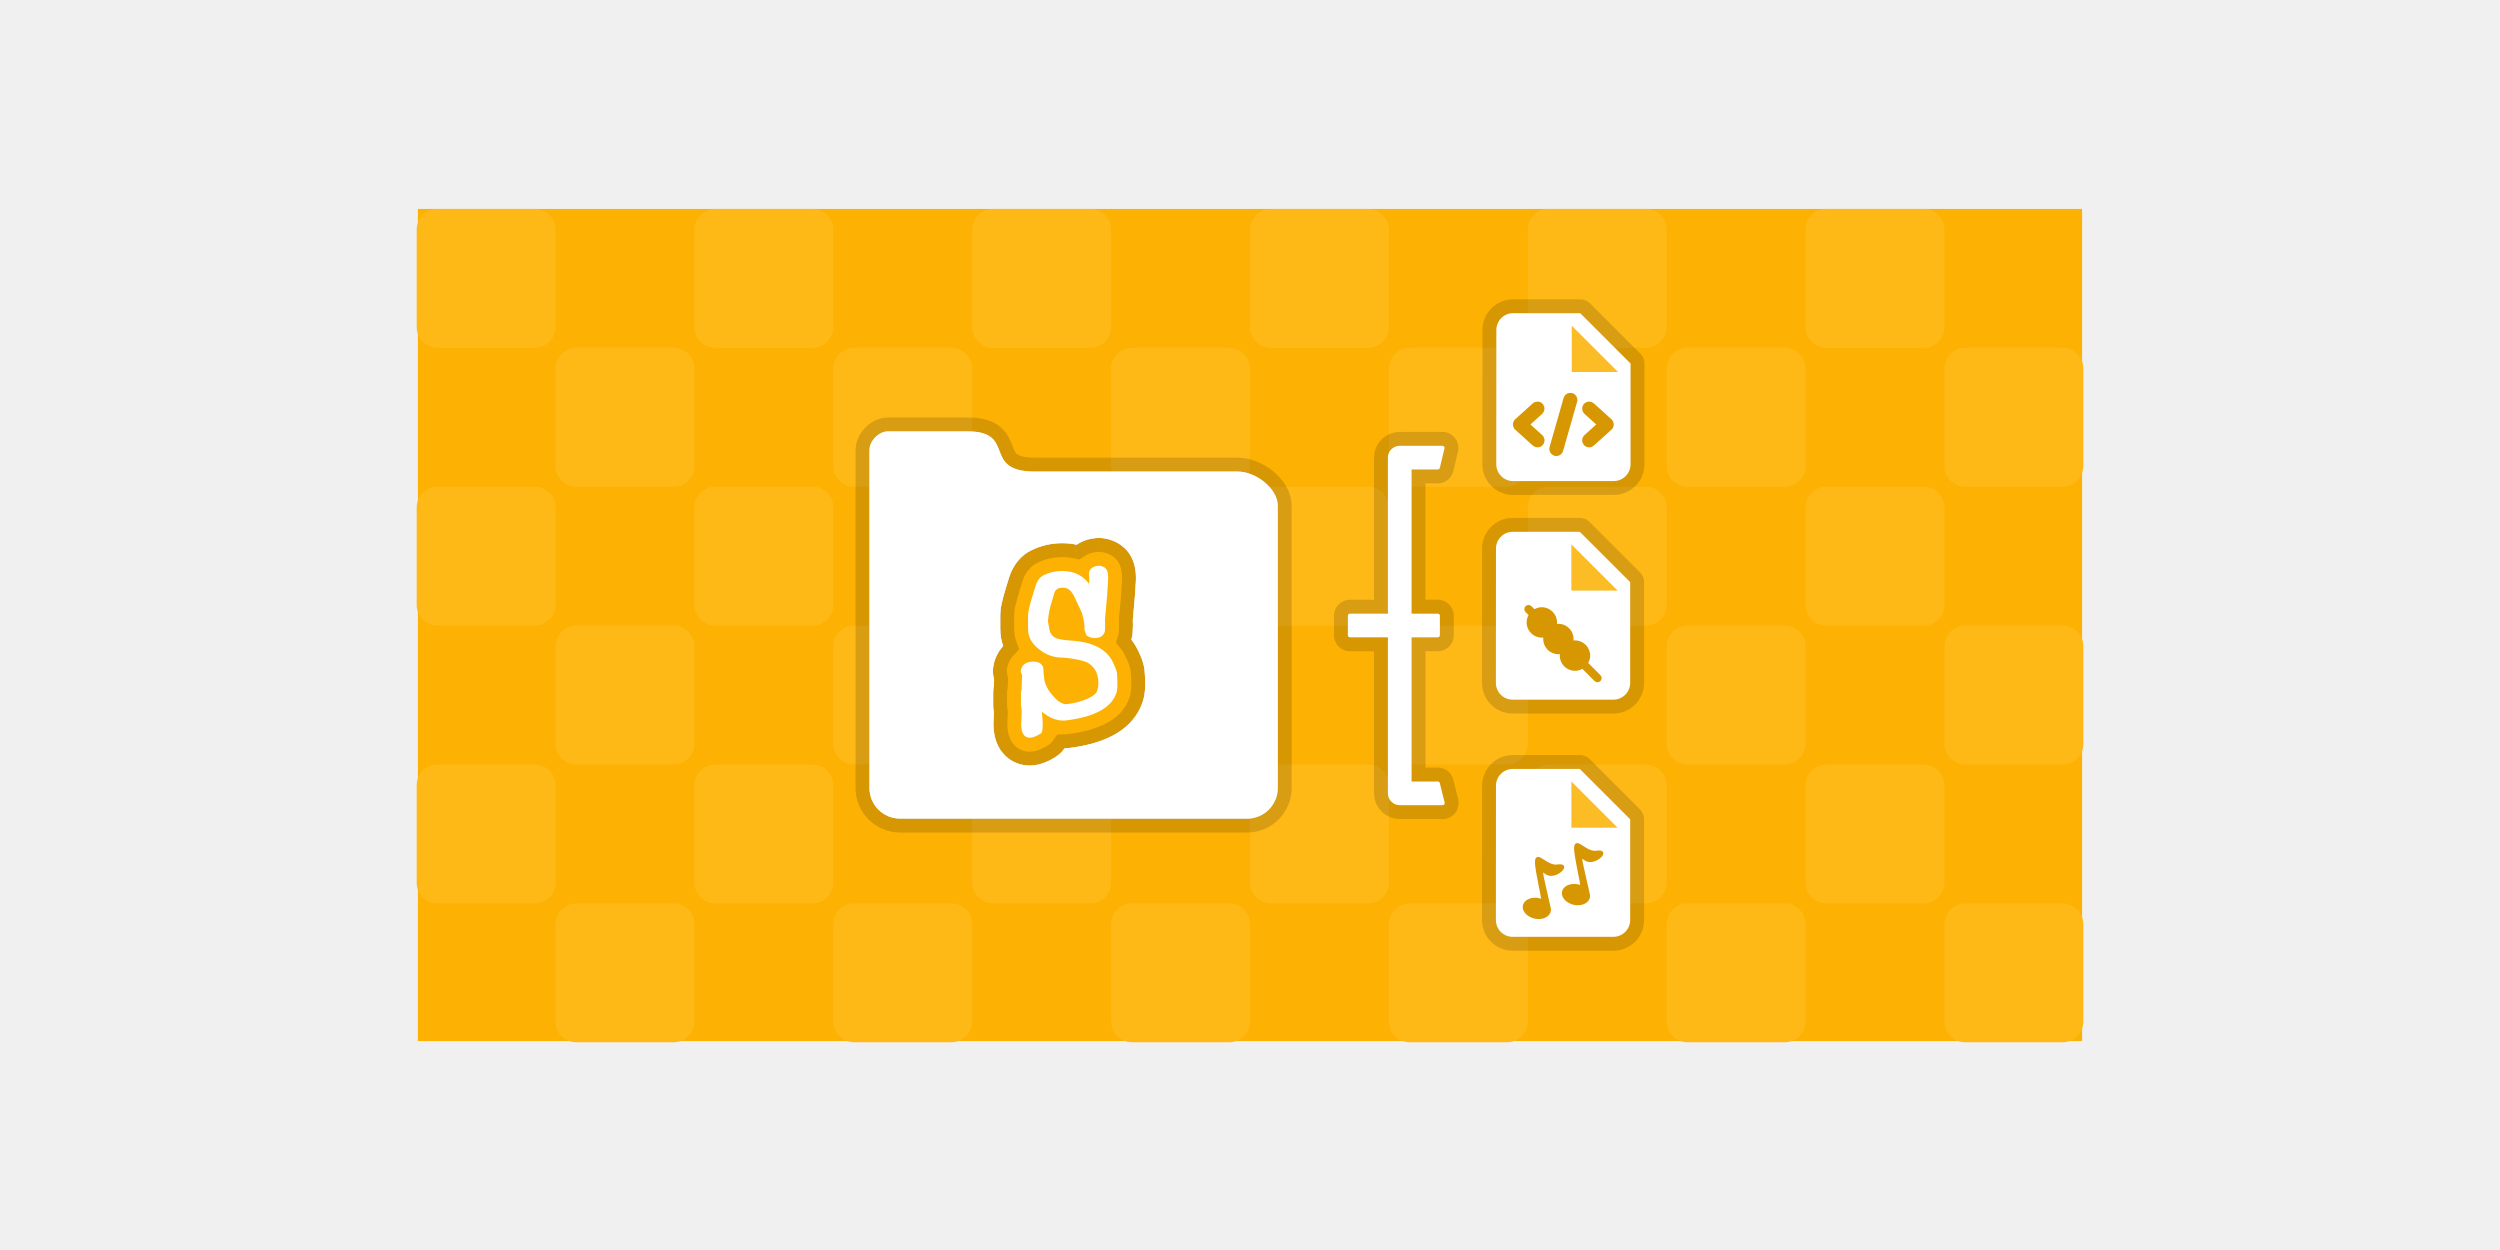
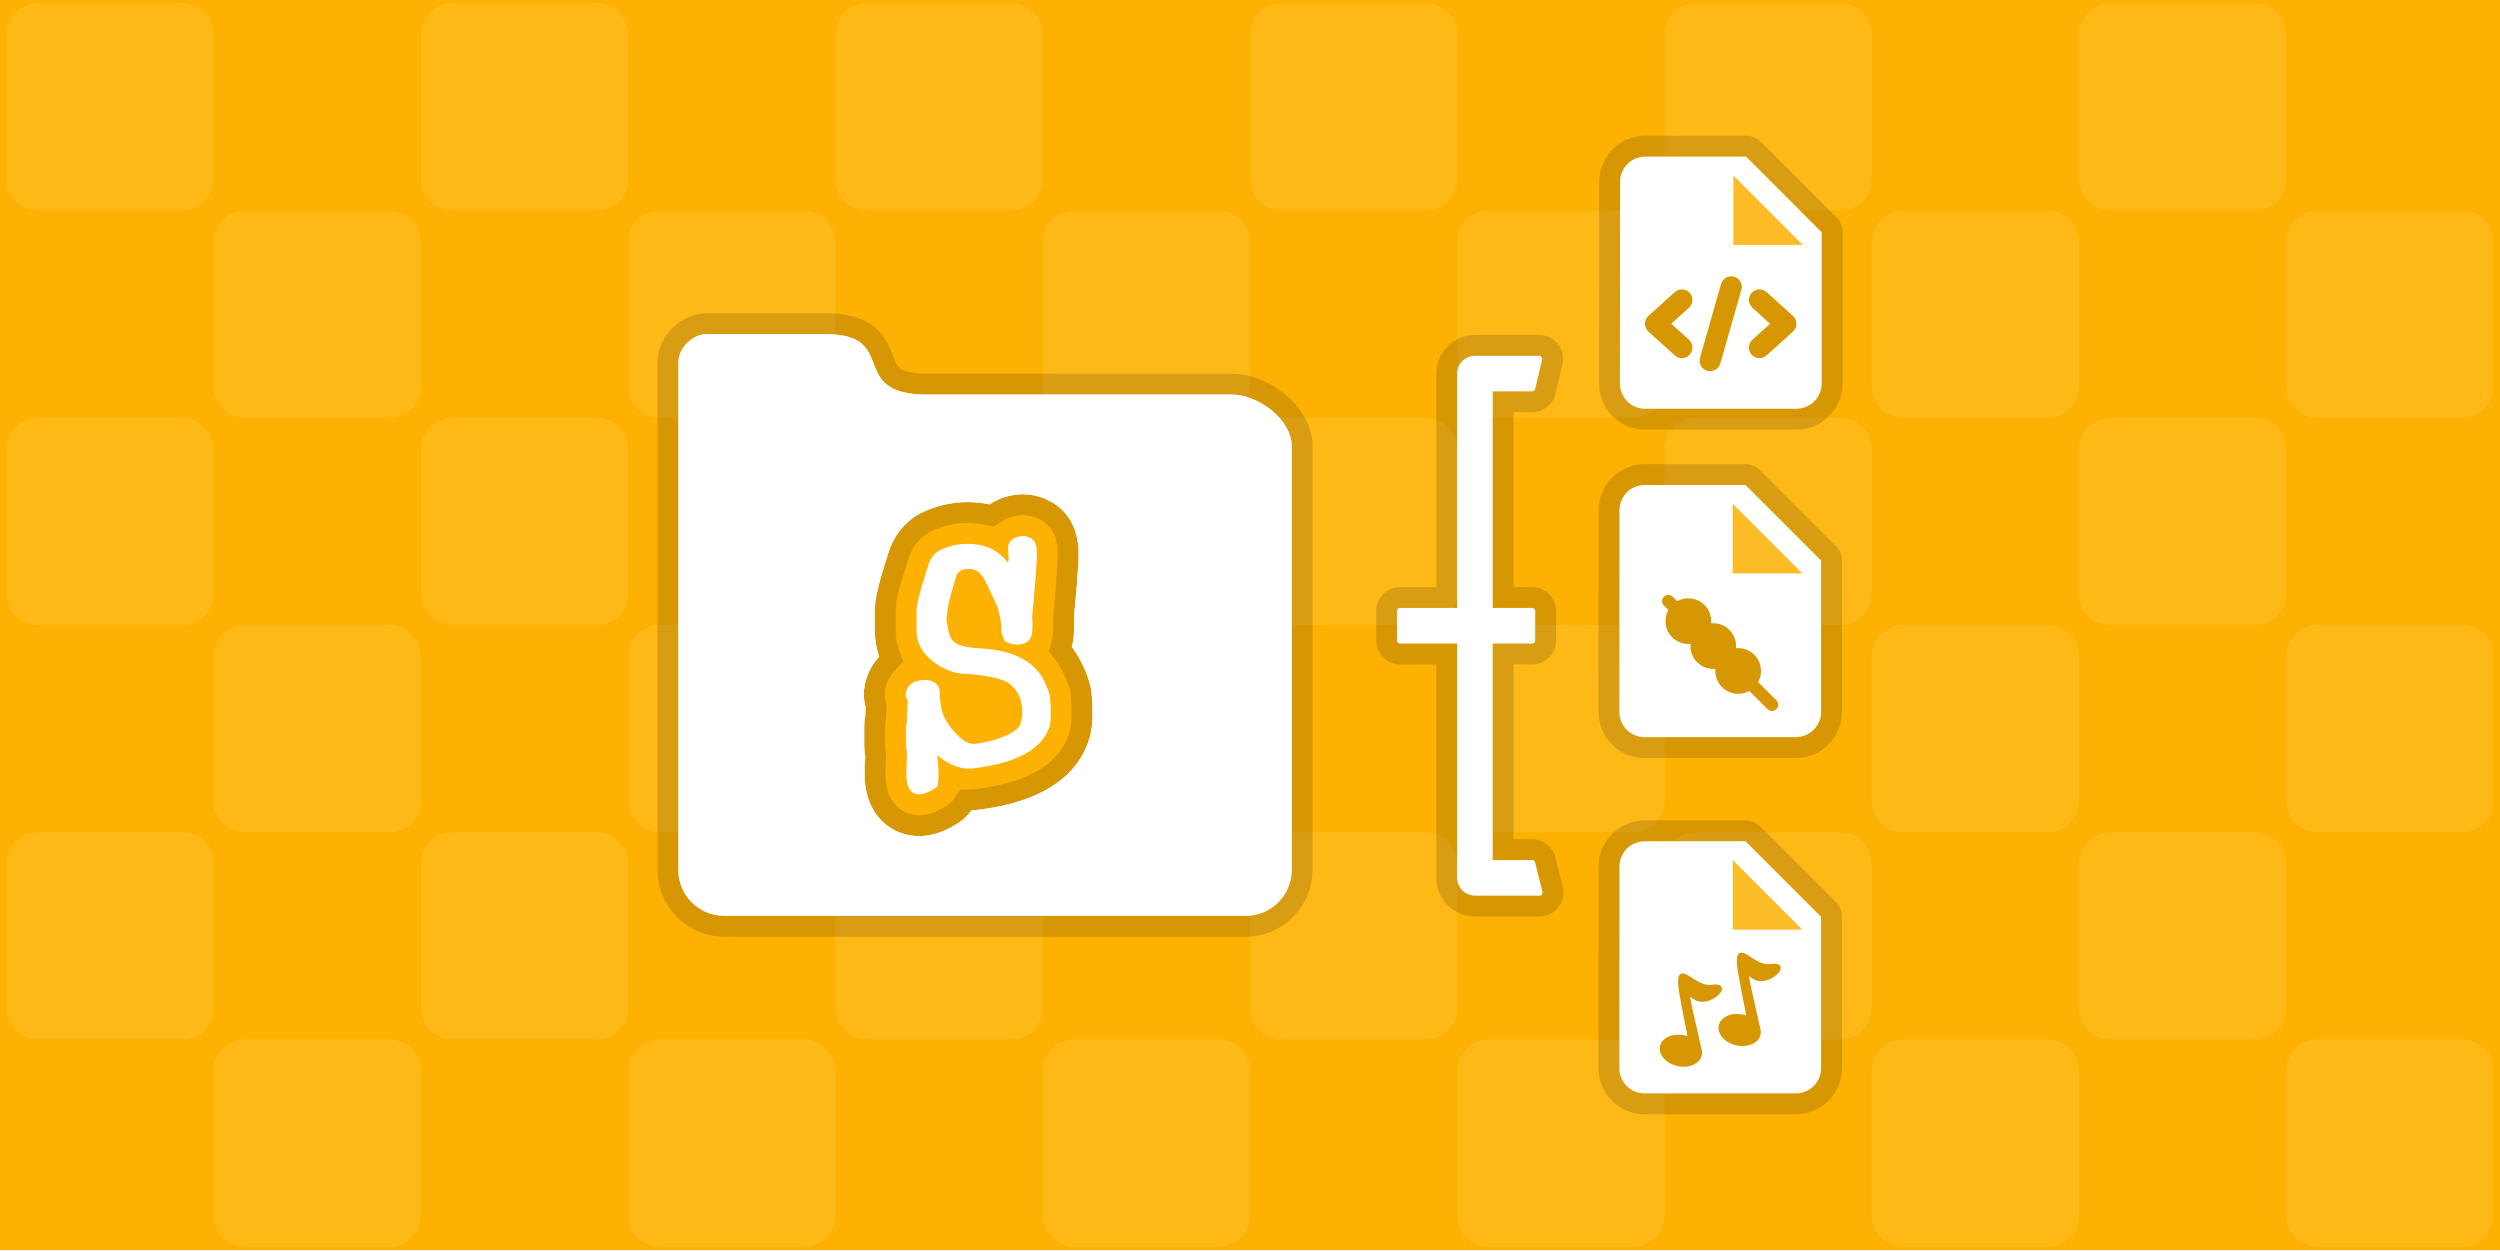
- <svg xmlns="http://www.w3.org/2000/svg" version="1.1" width="900" height="450" viewBox="0,0,900,450">
-   <defs>
-     <clipPath id="clip-1">
-       <path d="M-150,375v-450h900v450z" fill="none" fill-rule="nonzero" stroke="none" stroke-width="1" stroke-linecap="butt" stroke-linejoin="miter" />
-     </clipPath>
-     <clipPath id="clip-2">
-       <rect x="-300" y="-150" transform="scale(0.5,0.5)" width="1800" height="900" fill="none" fill-rule="nonzero" stroke="none" stroke-width="0.5" stroke-linecap="butt" stroke-linejoin="miter" />
-     </clipPath>
-   </defs>
-   <g transform="translate(150,75)">
-     <g clip-path="url(#clip-2)" stroke-miterlimit="10">
+ <svg xmlns="http://www.w3.org/2000/svg" version="1.1" width="599.121" height="299.562" viewBox="0,0,599.121,299.562">
+   <g transform="translate(-0.43945,-0.21875)">
+     <g stroke-miterlimit="10">
      <path d="M0.439,299.781v-299.562h599.121v299.562zM0.439,299.781" fill="#fcb103" fill-rule="nonzero" stroke="none" stroke-width="1" stroke-linecap="butt" stroke-linejoin="miter" />
-       <path d="M350,257.719c0,-4.142 3.358,-7.5 7.5,-7.5h35c4.142,0 7.5,3.358 7.5,7.5v35c0,4.142 -3.358,7.5 -7.5,7.5h-35c-4.142,0 -7.5,-3.358 -7.5,-7.5zM450,257.72c0,-4.142 3.358,-7.5 7.5,-7.5h35c4.142,0 7.5,3.358 7.5,7.5v35c0,4.142 -3.358,7.5 -7.5,7.5h-35c-4.142,0 -7.5,-3.358 -7.5,-7.5zM550,257.72c0,-4.142 3.358,-7.5 7.5,-7.5h35c4.142,0 7.5,3.358 7.5,7.5v35c0,4.142 -3.358,7.5 -7.5,7.5h-35c-4.142,0 -7.5,-3.358 -7.5,-7.5zM0,107.718c0,-4.142 3.358,-7.5 7.5,-7.5h35c4.142,0 7.5,3.358 7.5,7.5v35c0,4.142 -3.358,7.5 -7.5,7.5h-35c-4.142,0 -7.5,-3.358 -7.5,-7.5zM200,107.718c0,-4.142 3.358,-7.5 7.5,-7.5h35c4.142,0 7.5,3.358 7.5,7.5v35c0,4.142 -3.358,7.5 -7.5,7.5h-35c-4.142,0 -7.5,-3.358 -7.5,-7.5zM300,107.719c0,-4.142 3.358,-7.5 7.5,-7.5h35c4.142,0 7.5,3.358 7.5,7.5v35c0,4.142 -3.358,7.5 -7.5,7.5h-35c-4.142,0 -7.5,-3.358 -7.5,-7.5zM100,107.718c0,-4.142 3.358,-7.5 7.5,-7.5h35c4.142,0 7.5,3.358 7.5,7.5v35c0,4.142 -3.358,7.5 -7.5,7.5h-35c-4.142,0 -7.5,-3.358 -7.5,-7.5zM50,257.717c0,-4.142 3.358,-7.5 7.5,-7.5h35c4.142,0 7.5,3.358 7.5,7.5v35c0,4.142 -3.358,7.5 -7.5,7.5h-35c-4.142,0 -7.5,-3.358 -7.5,-7.5zM150,257.717c0,-4.142 3.358,-7.5 7.5,-7.5h35c4.142,0 7.5,3.358 7.5,7.5v35c0,4.142 -3.358,7.5 -7.5,7.5h-35c-4.142,0 -7.5,-3.358 -7.5,-7.5zM250,257.718c0,-4.142 3.358,-7.5 7.5,-7.5h35c4.142,0 7.5,3.358 7.5,7.5v35c0,4.142 -3.358,7.5 -7.5,7.5h-35c-4.142,0 -7.5,-3.358 -7.5,-7.5zM250,107.718c0,-4.142 3.358,-7.5 7.5,-7.5h35c4.142,0 7.5,3.358 7.5,7.5v35c0,4.142 -3.358,7.5 -7.5,7.5h-35c-4.142,0 -7.5,-3.358 -7.5,-7.5zM400,107.719c0,-4.142 3.358,-7.5 7.5,-7.5h35c4.142,0 7.5,3.358 7.5,7.5v35c0,4.142 -3.358,7.5 -7.5,7.5h-35c-4.142,0 -7.5,-3.358 -7.5,-7.5zM500,107.719c0,-4.142 3.358,-7.5 7.5,-7.5h35c4.142,0 7.5,3.358 7.5,7.5v35c0,4.142 -3.358,7.5 -7.5,7.5h-35c-4.142,0 -7.5,-3.358 -7.5,-7.5zM0,207.718c0,-4.142 3.358,-7.5 7.5,-7.5h35c4.142,0 7.499,3.357 7.5,7.499v35c0,4.142 -3.358,7.5 -7.5,7.5h-35c-4.142,0 -7.5,-3.358 -7.5,-7.5zM200,207.718c0,-4.142 3.358,-7.5 7.5,-7.5h35c1.989,0 3.897,0.79 5.304,2.197c1.407,1.407 2.197,3.315 2.196,5.304v35c0,4.142 -3.358,7.5 -7.5,7.5h-35c-4.142,0 -7.5,-3.358 -7.5,-7.5zM300,207.719c0,-4.142 3.358,-7.5 7.5,-7.5h35c4.142,0 7.5,3.358 7.5,7.5v35c0,4.142 -3.358,7.5 -7.5,7.5h-35c-4.142,0 -7.5,-3.358 -7.5,-7.5zM100,207.718c0,-4.142 3.358,-7.5 7.5,-7.5h35c4.142,0 7.499,3.357 7.5,7.499v35c0,4.142 -3.358,7.5 -7.5,7.5h-35c-4.142,0 -7.5,-3.358 -7.5,-7.5zM350,57.719c0,-4.142 3.358,-7.5 7.5,-7.5h35c4.142,0 7.5,3.358 7.5,7.5v35c0,4.142 -3.358,7.5 -7.5,7.5h-35c-4.142,0 -7.5,-3.358 -7.5,-7.5zM450,57.72c0,-4.142 3.358,-7.5 7.5,-7.5h35c4.142,0 7.5,3.358 7.5,7.5v35c0,4.142 -3.358,7.5 -7.5,7.5h-35c-4.142,0 -7.5,-3.358 -7.5,-7.5zM550,57.72c0,-4.142 3.358,-7.5 7.5,-7.5h35c4.142,0 7.5,3.358 7.5,7.5v35c0,4.142 -3.358,7.5 -7.5,7.5h-35c-4.142,0 -7.5,-3.358 -7.5,-7.5zM400,207.719c0,-4.142 3.358,-7.5 7.5,-7.5h35c4.142,0 7.5,3.358 7.5,7.5v35c0,4.142 -3.358,7.5 -7.5,7.5h-35c-4.142,0 -7.5,-3.358 -7.5,-7.5zM500,207.719c0,-4.142 3.358,-7.5 7.5,-7.5h35c4.142,0 7.5,3.358 7.5,7.5v35c0,4.142 -3.358,7.5 -7.5,7.5h-35c-4.142,0 -7.5,-3.358 -7.5,-7.5zM50,57.718c0,-4.142 3.358,-7.5 7.5,-7.5h35c4.142,0 7.5,3.358 7.5,7.5v35c0,4.142 -3.358,7.5 -7.5,7.5h-35c-4.142,0 -7.5,-3.358 -7.5,-7.5zM150,57.718c0,-4.142 3.358,-7.5 7.5,-7.5h35c4.142,0 7.5,3.358 7.5,7.5v35c0,4.142 -3.358,7.5 -7.5,7.5h-35c-4.142,0 -7.5,-3.358 -7.5,-7.5zM250,57.718c0,-4.142 3.358,-7.5 7.5,-7.5h35c4.142,0 7.5,3.358 7.5,7.5v35c0,4.142 -3.358,7.5 -7.5,7.5h-35c-4.142,0 -7.5,-3.358 -7.5,-7.5zM350,157.719c0,-4.142 3.358,-7.5 7.5,-7.5h35c4.142,0 7.5,3.358 7.5,7.5v35c0,4.142 -3.358,7.5 -7.5,7.5h-35c-4.142,0 -7.5,-3.358 -7.5,-7.5zM450,157.72c0,-4.142 3.358,-7.5 7.5,-7.5h35c4.142,0 7.5,3.358 7.5,7.5v35c-0.001,4.142 -3.358,7.499 -7.5,7.499h-35c-4.142,0 -7.499,-3.357 -7.5,-7.499zM550,157.72c0,-4.142 3.358,-7.5 7.5,-7.5h35c4.142,0 7.5,3.358 7.5,7.5v35c-0.001,4.142 -3.358,7.499 -7.5,7.499h-35c-4.142,0 -7.499,-3.357 -7.5,-7.499zM0,7.717c0,-4.142 3.358,-7.5 7.5,-7.5h35c4.142,0 7.5,3.358 7.5,7.5v35c0,4.142 -3.358,7.5 -7.5,7.5h-35c-4.142,0 -7.5,-3.358 -7.5,-7.5zM200,7.718c0,-4.142 3.358,-7.5 7.5,-7.5h35c4.142,0 7.5,3.358 7.5,7.5v35c0,4.142 -3.358,7.5 -7.5,7.5h-35c-4.142,0 -7.5,-3.358 -7.5,-7.5zM300,7.719c0,-4.142 3.358,-7.5 7.5,-7.5h35c4.142,0 7.5,3.358 7.5,7.5v35c0,4.142 -3.358,7.5 -7.5,7.5h-35c-4.142,0 -7.5,-3.358 -7.5,-7.5zM100,7.717c0,-4.142 3.358,-7.5 7.5,-7.5h35c4.142,0 7.5,3.358 7.5,7.5v35c0,4.142 -3.358,7.5 -7.5,7.5h-35c-4.142,0 -7.5,-3.358 -7.5,-7.5zM50,157.718c0,-4.142 3.358,-7.5 7.5,-7.5h35c4.142,0 7.5,3.358 7.5,7.5v35c0,4.142 -3.358,7.5 -7.5,7.5h-35c-4.142,0 -7.5,-3.358 -7.5,-7.5zM150,157.718c0,-4.142 3.358,-7.5 7.5,-7.5h35c4.142,0 7.5,3.358 7.5,7.5v35c0,4.142 -3.358,7.5 -7.5,7.5h-35c-4.142,0 -7.5,-3.358 -7.5,-7.5zM250,157.718c0,-4.142 3.358,-7.5 7.5,-7.5h35c4.142,0 7.5,3.358 7.5,7.5v35c0,4.142 -3.358,7.5 -7.5,7.5h-35c-4.142,0 -7.5,-3.358 -7.5,-7.5zM400,7.719c0,-4.142 3.358,-7.5 7.5,-7.5h35c4.142,0 7.5,3.358 7.5,7.5v35c0,4.142 -3.358,7.5 -7.5,7.5h-35c-4.142,0 -7.5,-3.358 -7.5,-7.5zM500,7.719c0,-4.142 3.358,-7.5 7.5,-7.5h35c4.142,0 7.5,3.358 7.5,7.5v35c0,4.142 -3.358,7.5 -7.5,7.5h-35c-4.142,0 -7.5,-3.358 -7.5,-7.5z" fill="#ffb917" fill-rule="nonzero" stroke="none" stroke-width="1" stroke-linecap="round" stroke-linejoin="round" />
+       <path d="M349.667,256.784c0,-4.115 3.335,-7.45 7.45,-7.45h34.767c4.115,0 7.45,3.335 7.45,7.45v34.767c0,4.115 -3.335,7.45 -7.45,7.45h-34.767c-4.115,0 -7.45,-3.335 -7.45,-7.45zM449,256.785c0,-4.115 3.335,-7.45 7.45,-7.45h34.767c4.115,0 7.45,3.335 7.45,7.45v34.767c0,4.115 -3.335,7.45 -7.45,7.45h-34.767c-4.115,0 -7.45,-3.335 -7.45,-7.45zM548.333,256.785c0,-4.115 3.335,-7.45 7.45,-7.45h34.767c4.115,0 7.45,3.335 7.45,7.45v34.767c0,4.115 -3.335,7.45 -7.45,7.45h-34.767c-4.115,0 -7.45,-3.335 -7.45,-7.45zM2,107.783c0,-4.115 3.335,-7.45 7.45,-7.45h34.767c4.115,0 7.45,3.335 7.45,7.45v34.767c0,4.115 -3.335,7.45 -7.45,7.45h-34.767c-4.115,0 -7.45,-3.335 -7.45,-7.45zM200.667,107.783c0,-4.115 3.335,-7.45 7.45,-7.45h34.767c4.115,0 7.45,3.335 7.45,7.45v34.767c0,4.115 -3.335,7.45 -7.45,7.45h-34.767c-4.115,0 -7.45,-3.335 -7.45,-7.45zM300,107.784c0,-4.115 3.335,-7.45 7.45,-7.45h34.767c4.115,0 7.45,3.335 7.45,7.45v34.767c0,4.115 -3.335,7.45 -7.45,7.45h-34.767c-4.115,0 -7.45,-3.335 -7.45,-7.45zM101.333,107.783c0,-4.115 3.335,-7.45 7.45,-7.45h34.767c4.115,0 7.45,3.335 7.45,7.45v34.767c0,4.115 -3.335,7.45 -7.45,7.45h-34.767c-4.115,0 -7.45,-3.335 -7.45,-7.45zM51.667,256.782c0,-4.115 3.335,-7.45 7.45,-7.45h34.767c4.115,0 7.45,3.335 7.45,7.45v34.767c0,4.115 -3.335,7.45 -7.45,7.45h-34.767c-4.115,0 -7.45,-3.335 -7.45,-7.45zM151,256.782c0,-4.115 3.335,-7.45 7.45,-7.45h34.767c4.115,0 7.45,3.335 7.45,7.45v34.767c0,4.115 -3.335,7.45 -7.45,7.45h-34.767c-4.115,0 -7.45,-3.335 -7.45,-7.45zM250.333,256.783c0,-4.115 3.335,-7.45 7.45,-7.45h34.767c4.115,0 7.45,3.335 7.45,7.45v34.767c0,4.115 -3.335,7.45 -7.45,7.45h-34.767c-4.115,0 -7.45,-3.335 -7.45,-7.45zM250.333,107.783c0,-4.115 3.335,-7.45 7.45,-7.45h34.767c4.115,0 7.45,3.335 7.45,7.45v34.767c0,4.115 -3.335,7.45 -7.45,7.45h-34.767c-4.115,0 -7.45,-3.335 -7.45,-7.45zM399.333,107.784c0,-4.115 3.335,-7.45 7.45,-7.45h34.767c4.115,0 7.45,3.335 7.45,7.45v34.767c0,4.115 -3.335,7.45 -7.45,7.45h-34.767c-4.115,0 -7.45,-3.335 -7.45,-7.45zM498.667,107.784c0,-4.115 3.335,-7.45 7.45,-7.45h34.767c4.115,0 7.45,3.335 7.45,7.45v34.767c0,4.115 -3.335,7.45 -7.45,7.45h-34.767c-4.115,0 -7.45,-3.335 -7.45,-7.45zM2,207.116c0,-4.115 3.335,-7.45 7.45,-7.45h34.767c4.114,0 7.449,3.335 7.45,7.449v34.767c0,4.115 -3.335,7.45 -7.45,7.45h-34.767c-4.115,0 -7.45,-3.335 -7.45,-7.45zM200.667,207.116c0,-4.115 3.335,-7.45 7.45,-7.45h34.767c1.976,0 3.871,0.785 5.268,2.182c1.397,1.397 2.182,3.293 2.182,5.269v34.767c0,4.115 -3.335,7.45 -7.45,7.45h-34.767c-4.115,0 -7.45,-3.335 -7.45,-7.45zM300,207.117c0,-4.115 3.335,-7.45 7.45,-7.45h34.767c4.115,0 7.45,3.335 7.45,7.45v34.767c0,4.115 -3.335,7.45 -7.45,7.45h-34.767c-4.115,0 -7.45,-3.335 -7.45,-7.45zM101.333,207.116c0,-4.115 3.335,-7.45 7.45,-7.45h34.767c4.114,0 7.449,3.335 7.45,7.449v34.767c0,4.115 -3.335,7.45 -7.45,7.45h-34.767c-4.115,0 -7.45,-3.335 -7.45,-7.45zM349.667,58.117c0,-4.115 3.335,-7.45 7.45,-7.45h34.767c4.115,0 7.45,3.335 7.45,7.45v34.767c0,4.115 -3.335,7.45 -7.45,7.45h-34.767c-4.115,0 -7.45,-3.335 -7.45,-7.45zM449,58.118c0,-4.115 3.335,-7.45 7.45,-7.45h34.767c4.115,0 7.45,3.335 7.45,7.45v34.767c0,4.115 -3.335,7.45 -7.45,7.45h-34.767c-4.115,0 -7.45,-3.335 -7.45,-7.45zM548.333,58.118c0,-4.115 3.335,-7.45 7.45,-7.45h34.767c4.115,0 7.45,3.335 7.45,7.45v34.767c0,4.115 -3.335,7.45 -7.45,7.45h-34.767c-4.115,0 -7.45,-3.335 -7.45,-7.45zM399.333,207.117c0,-4.115 3.335,-7.45 7.45,-7.45h34.767c4.115,0 7.45,3.335 7.45,7.45v34.767c0,4.115 -3.335,7.45 -7.45,7.45h-34.767c-4.115,0 -7.45,-3.335 -7.45,-7.45zM498.667,207.117c0,-4.115 3.335,-7.45 7.45,-7.45h34.767c4.115,0 7.45,3.335 7.45,7.45v34.767c0,4.115 -3.335,7.45 -7.45,7.45h-34.767c-4.115,0 -7.45,-3.335 -7.45,-7.45zM51.667,58.116c0,-4.115 3.335,-7.45 7.45,-7.45h34.767c4.115,0 7.45,3.335 7.45,7.45v34.767c0,4.115 -3.335,7.45 -7.45,7.45h-34.767c-4.115,0 -7.45,-3.335 -7.45,-7.45zM151,58.116c0,-4.115 3.335,-7.45 7.45,-7.45h34.767c4.115,0 7.45,3.335 7.45,7.45v34.767c0,4.115 -3.335,7.45 -7.45,7.45h-34.767c-4.115,0 -7.45,-3.335 -7.45,-7.45zM250.333,58.116c0,-4.115 3.335,-7.45 7.45,-7.45h34.767c4.115,0 7.45,3.335 7.45,7.45v34.767c0,4.115 -3.335,7.45 -7.45,7.45h-34.767c-4.115,0 -7.45,-3.335 -7.45,-7.45zM349.667,157.451c0,-4.115 3.335,-7.45 7.45,-7.45h34.767c4.115,0 7.45,3.335 7.45,7.45v34.767c0,4.115 -3.335,7.45 -7.45,7.45h-34.767c-4.115,0 -7.45,-3.335 -7.45,-7.45zM449,157.451c0,-4.115 3.335,-7.45 7.45,-7.45h34.767c4.115,0 7.45,3.335 7.45,7.45v34.767c-0.001,4.114 -3.336,7.449 -7.45,7.449h-34.767c-4.114,0 -7.449,-3.335 -7.45,-7.449zM548.333,157.451c0,-4.115 3.335,-7.45 7.45,-7.45h34.767c4.115,0 7.45,3.335 7.45,7.45v34.767c-0.001,4.114 -3.336,7.449 -7.45,7.449h-34.767c-4.114,0 -7.449,-3.335 -7.45,-7.449zM2,8.449c0,-4.115 3.335,-7.45 7.45,-7.45h34.767c4.115,0 7.45,3.335 7.45,7.45v34.767c0,4.115 -3.335,7.45 -7.45,7.45h-34.767c-4.115,0 -7.45,-3.335 -7.45,-7.45zM200.667,8.45c0,-4.115 3.335,-7.45 7.45,-7.45h34.767c4.115,0 7.45,3.335 7.45,7.45v34.767c0,4.115 -3.335,7.45 -7.45,7.45h-34.767c-4.115,0 -7.45,-3.335 -7.45,-7.45zM300,8.45c0,-4.115 3.335,-7.45 7.45,-7.45h34.767c4.115,0 7.45,3.335 7.45,7.45v34.767c0,4.115 -3.335,7.45 -7.45,7.45h-34.767c-4.115,0 -7.45,-3.335 -7.45,-7.45zM101.333,8.449c0,-4.115 3.335,-7.45 7.45,-7.45h34.767c4.115,0 7.45,3.335 7.45,7.45v34.767c0,4.115 -3.335,7.45 -7.45,7.45h-34.767c-4.115,0 -7.45,-3.335 -7.45,-7.45zM51.667,157.45c0,-4.115 3.335,-7.45 7.45,-7.45h34.767c4.115,0 7.45,3.335 7.45,7.45v34.767c0,4.115 -3.335,7.45 -7.45,7.45h-34.767c-4.115,0 -7.45,-3.335 -7.45,-7.45zM151,157.45c0,-4.115 3.335,-7.45 7.45,-7.45h34.767c4.115,0 7.45,3.335 7.45,7.45v34.767c0,4.115 -3.335,7.45 -7.45,7.45h-34.767c-4.115,0 -7.45,-3.335 -7.45,-7.45zM250.333,157.45c0,-4.115 3.335,-7.45 7.45,-7.45h34.767c4.115,0 7.45,3.335 7.45,7.45v34.767c0,4.115 -3.335,7.45 -7.45,7.45h-34.767c-4.115,0 -7.45,-3.335 -7.45,-7.45zM399.333,8.45c0,-4.115 3.335,-7.45 7.45,-7.45h34.767c4.115,0 7.45,3.335 7.45,7.45v34.767c0,4.115 -3.335,7.45 -7.45,7.45h-34.767c-4.115,0 -7.45,-3.335 -7.45,-7.45zM498.667,8.45c0,-4.115 3.335,-7.45 7.45,-7.45h34.767c4.115,0 7.45,3.335 7.45,7.45v34.767c0,4.115 -3.335,7.45 -7.45,7.45h-34.767c-4.115,0 -7.45,-3.335 -7.45,-7.45z" fill="#ffb917" fill-rule="nonzero" stroke="none" stroke-width="1" stroke-linecap="round" stroke-linejoin="round" />
      <path d="M309.99,107.037c0,17.48 0,101.641 0,101.641c0,6.091 -4.938,11.024 -11.024,11.024h-124.944c-6.091,0 -11.024,-4.933 -11.024,-11.024c0,0 0,-105.87 0,-121.478c0,-3.714 3.541,-6.901 6.668,-6.901c5.565,0 19.89,0 28.663,0c17.885,0 4.862,14.464 24.235,14.464c14.222,0 60.516,0 72.997,0c6.668,0 14.429,6.203 14.429,12.274z" fill="#ffffff" fill-rule="nonzero" stroke-opacity="0.149" stroke="#000000" stroke-width="10" stroke-linecap="round" stroke-linejoin="round" />
      <path d="M309.99,107.037c0,17.48 0,101.641 0,101.641c0,6.091 -4.938,11.024 -11.024,11.024h-124.944c-6.091,0 -11.024,-4.933 -11.024,-11.024c0,0 0,-105.87 0,-121.478c0,-3.714 3.541,-6.901 6.668,-6.901c5.565,0 19.89,0 28.663,0c17.885,0 4.862,14.464 24.235,14.464c14.222,0 60.516,0 72.997,0c6.668,0 14.429,6.203 14.429,12.274z" fill="#ffffff" fill-rule="nonzero" stroke="none" stroke-width="1" stroke-linecap="round" stroke-linejoin="round" />
      <path d="M437.002,55.878v36.258c0,3.324 -2.719,6.043 -6.043,6.043h-36.288c-3.324,0 -6.013,-2.719 -6.013,-6.043l0.03,-48.344c0,-3.324 2.689,-6.043 6.013,-6.043h24.172z" fill="none" fill-rule="nonzero" stroke-opacity="0.149" stroke="#000000" stroke-width="10" stroke-linecap="round" stroke-linejoin="round" />
      <path d="M437.002,55.878v36.258c0,3.324 -2.719,6.043 -6.043,6.043h-36.288c-3.324,0 -6.013,-2.719 -6.013,-6.043l0.03,-48.344c0,-3.324 2.689,-6.043 6.013,-6.043h24.172z" fill="#ffffff" fill-rule="nonzero" stroke="none" stroke-width="1" stroke-linecap="butt" stroke-linejoin="miter" />
      <path d="M415.834,58.917v-16.652l16.652,16.652z" fill="#fcbc26" fill-rule="nonzero" stroke="none" stroke-width="0.5" stroke-linecap="butt" stroke-linejoin="miter" />
      <path d="M436.866,134.577v36.258c0,3.324 -2.719,6.043 -6.043,6.043h-36.288c-3.324,0 -6.013,-2.719 -6.013,-6.043l0.03,-48.344c0,-3.324 2.689,-6.043 6.013,-6.043h24.172z" fill="none" fill-rule="nonzero" stroke-opacity="0.149" stroke="#000000" stroke-width="10" stroke-linecap="round" stroke-linejoin="round" />
      <path d="M436.866,134.577v36.258c0,3.324 -2.719,6.043 -6.043,6.043h-36.288c-3.324,0 -6.013,-2.719 -6.013,-6.043l0.03,-48.344c0,-3.324 2.689,-6.043 6.013,-6.043h24.172z" fill="#ffffff" fill-rule="nonzero" stroke="none" stroke-width="1" stroke-linecap="butt" stroke-linejoin="miter" />
      <path d="M425.09,170.11c-0.254,0 -0.509,-0.097 -0.703,-0.291l-24.833,-24.834c-0.388,-0.388 -0.388,-1.019 0,-1.407c0.388,-0.388 1.019,-0.388 1.407,0l24.833,24.833c0.388,0.388 0.388,1.019 0,1.407c-0.195,0.194 -0.449,0.292 -0.703,0.292z" fill="#d69703" fill-rule="nonzero" stroke="#d69703" stroke-width="1" stroke-linecap="round" stroke-linejoin="round" />
      <path d="M410.524,149.076c0,3.022 -2.45,5.472 -5.472,5.472c-3.022,0 -5.472,-2.45 -5.472,-5.472c0,-3.022 2.45,-5.472 5.472,-5.472c3.022,0 5.472,2.45 5.472,5.472z" fill="#d69703" fill-rule="nonzero" stroke="#e2a414" stroke-width="0" stroke-linecap="butt" stroke-linejoin="miter" />
      <path d="M409.765,160.373c-2.941,-0.695 -4.763,-3.642 -4.068,-6.583c0.695,-2.941 3.642,-4.763 6.583,-4.068c2.941,0.695 4.763,3.642 4.068,6.583c-0.695,2.941 -3.642,4.763 -6.583,4.068z" fill="#d69703" fill-rule="nonzero" stroke="#e2a414" stroke-width="0" stroke-linecap="butt" stroke-linejoin="miter" />
      <path d="M422.464,161.016c0,3.022 -2.451,5.473 -5.473,5.473c-3.022,0 -5.472,-2.451 -5.472,-5.473c0,-3.022 2.45,-5.472 5.472,-5.472c3.022,0 5.473,2.451 5.473,5.472z" fill="#d69703" fill-rule="nonzero" stroke="#e2a414" stroke-width="0" stroke-linecap="butt" stroke-linejoin="miter" />
      <path d="M415.686,137.628v-16.677l16.677,16.677z" fill="#fcbc26" fill-rule="nonzero" stroke="none" stroke-width="0.5" stroke-linecap="butt" stroke-linejoin="miter" />
      <path d="M436.865,219.952v36.257c0,3.324 -2.719,6.043 -6.043,6.043h-36.287c-3.324,0 -6.013,-2.719 -6.013,-6.043l0.03,-48.342c0,-3.324 2.689,-6.043 6.013,-6.043h24.171z" fill="none" fill-rule="nonzero" stroke-opacity="0.149" stroke="#000000" stroke-width="10" stroke-linecap="round" stroke-linejoin="round" />
      <path d="M436.865,219.952v36.257c0,3.324 -2.719,6.043 -6.043,6.043h-36.287c-3.324,0 -6.013,-2.719 -6.013,-6.043l0.03,-48.342c0,-3.324 2.689,-6.043 6.013,-6.043h24.171z" fill="#ffffff" fill-rule="nonzero" stroke="none" stroke-width="1" stroke-linecap="butt" stroke-linejoin="miter" />
      <path d="M418.871,243.579c-0.008,-0.259 -0.072,-0.684 -0.212,-1.41c-0.08,-0.41 -0.507,-2.504 -0.624,-3.091c-0.327,-1.641 -0.63,-3.248 -0.946,-5.066c-0.607,-3.5 -0.574,-5.014 0.285,-5.409c0.414,-0.191 0.878,-0.066 1.525,0.29c0.343,0.188 1.808,1.131 1.715,1.074c1.652,1.029 2.871,1.47 4.085,1.283c1.265,-0.196 2.075,-0.05 2.383,0.512c0.288,0.526 0.012,1.173 -0.605,1.807c-1.22,1.256 -3.294,2.083 -4.846,1.676c-0.681,-0.182 -1.026,-0.385 -1.972,-1.05l-0.079,-0.055c0.039,0.491 0.219,1.442 0.594,3.151c0.244,1.107 1.724,7.613 2.185,9.674l0.002,0.01c0.438,2.185 -1.552,3.915 -4.339,3.915c-2.726,0 -5.273,-1.647 -5.686,-3.752c-0.439,-2.188 1.552,-3.923 4.337,-3.923c0.557,0 1.116,0.07 1.669,0.207c0.188,0.047 0.361,0.098 0.527,0.155zM404.786,248.543c-0.008,-0.264 -0.075,-0.694 -0.22,-1.439c-0.075,-0.381 -0.493,-2.434 -0.624,-3.089c-0.323,-1.624 -0.622,-3.224 -0.936,-5.03c-0.607,-3.5 -0.573,-5.014 0.285,-5.408c0.416,-0.191 0.878,-0.068 1.525,0.29c0.344,0.188 1.808,1.13 1.715,1.073c1.652,1.029 2.869,1.47 4.082,1.283c1.264,-0.199 2.075,-0.053 2.383,0.509c0.288,0.526 0.012,1.173 -0.603,1.807c-1.222,1.257 -3.296,2.083 -4.845,1.671c-0.68,-0.182 -1.024,-0.385 -1.971,-1.05l-0.079,-0.054c0.039,0.491 0.219,1.442 0.594,3.151c0.244,1.108 1.722,7.616 2.184,9.675l0.002,0.011c0.428,2.186 -1.561,3.921 -4.337,3.921c-2.724,0 -5.27,-1.652 -5.693,-3.762c-0.431,-2.188 1.561,-3.92 4.342,-3.92c0.75,0 1.494,0.124 2.196,0.361z" fill="#d69703" fill-rule="evenodd" stroke-opacity="0.1" stroke="#000000" stroke-width="0" stroke-linecap="butt" stroke-linejoin="miter" />
      <path d="M415.698,222.99v-16.652l16.652,16.652z" fill="#fcbc26" fill-rule="nonzero" stroke="none" stroke-width="0.5" stroke-linecap="butt" stroke-linejoin="miter" />
      <path d="M369.275,86.231l-1.667,7.026h-10.188l-0.002,53.403h10.188v7.026h-10.188v53.403h10.188l1.741,7.026h-15.443c-1.757,0 -3.513,-1.406 -3.513,-3.513v-56.914h-14.405v-7.026h14.405v-56.914c0,-2.108 1.757,-3.513 3.513,-3.513z" fill="none" fill-rule="nonzero" stroke-opacity="0.149" stroke="#000000" stroke-width="11.5" stroke-linecap="round" stroke-linejoin="round" />
      <path d="M369.275,86.231l-1.667,7.026h-10.188l-0.002,53.403h10.188v7.026h-10.188v53.403h10.188l1.741,7.026h-15.443c-1.757,0 -3.513,-1.406 -3.513,-3.513v-56.914h-14.405v-7.026h14.405v-56.914c0,-2.108 1.757,-3.513 3.513,-3.513z" fill="#ffffff" fill-rule="nonzero" stroke="#ffffff" stroke-width="1.5" stroke-linecap="round" stroke-linejoin="round" />
      <path d="M261.232,178.089c-3.23,8.95 -12.01,14.39 -26.09,16.17c-0.64,0.08 -1.27,0.13 -1.9,0.15c-0.82,1.2 -1.89,2.24 -3.15,3.05c-3.3,2.11 -6.39,3.14 -9.44,3.14c-6.27,0 -13.02,-4.68 -13.02,-14.96c0,-0.7 0.03,-1.61 0.1,-2.87c0.03,-0.54 0.06,-0.96 0.07,-1.27c-0.17,-0.78 -0.26,-1.57 -0.26,-2.37v-4.84c0,-0.79 0.08,-1.58 0.24,-2.37c0.01,-0.67 0.04,-1.42 0.09,-2.24c-0.24,-0.88 -0.42,-1.9 -0.42,-3.04c0,-0.52 0.04,-1.04 0.11,-1.55c0.38,-2.68 1.57,-5.37 3.58,-7.52c-0.69,-1.93 -1.05,-3.97 -1.05,-6.06v-5.1c0,-2.07 0.41,-4.65 2.42,-11.07c0.84,-2.76 1.11,-3.62 1.48,-4.42c1.97,-4.42 4.94,-6.63 7.1,-7.72c3.53,-1.76 7.32,-2.66 11.26,-2.66c1.82,0 3.56,0.19 5.22,0.55c0.74,-0.5 1.53,-0.92 2.37,-1.27c1.07,-0.46 2.21,-0.78 3.47,-0.98c3.15,-0.54 6.48,0.13 9.38,1.89c3.05,1.86 6.55,5.72 6.12,13.66c-0.07,1.4 -0.19,3.27 -0.37,5.71c-0.01,0.06 -0.01,0.12 -0.02,0.18c-0.16,1.77 -0.39,4.41 -0.7,7.9c0.08,1.35 0.05,2.86 -0.07,4.64c-0.05,0.68 -0.16,1.36 -0.34,2.02c-0.04,0.15 -0.08,0.29 -0.12,0.42c1.35,1.73 2.27,3.46 2.9,4.96c0.59,1.19 1.09,2.56 1.53,4.23c0.17,0.63 0.28,1.27 0.33,1.92c0.45,5.61 0.22,8.92 -0.82,11.72z" fill="#fcb103" fill-rule="nonzero" stroke="none" stroke-width="1" stroke-linecap="round" stroke-linejoin="round" />
      <path d="M251.088,167.253c0.293,3.637 0.233,5.981 -0.176,7.037c-1.702,4.809 -7.42,7.828 -17.152,9.06c-3.285,0.411 -6.568,-1.143 -9.853,-4.662c0,0.528 0.117,2.111 0.353,4.751c0.176,1.935 0.146,3.518 -0.088,4.749c-1.467,0.938 -2.639,1.408 -3.519,1.408c-1.35,0 -2.023,-1.319 -2.023,-3.959c0,-0.469 0.029,-1.216 0.088,-2.242c0.058,-1.025 0.088,-1.744 0.088,-2.155c0,-0.997 -0.088,-1.7 -0.264,-2.111v-4.838c0,-0.117 0.029,-0.249 0.088,-0.396c0.058,-0.146 0.117,-0.278 0.176,-0.396c-0.059,-0.82 -0.03,-2.081 0.088,-3.782c0.117,-1.056 0.117,-1.729 0,-2.023c-0.294,-0.585 -0.439,-0.937 -0.439,-1.055c0.233,-1.642 1.437,-2.463 3.606,-2.463c1.407,0 2.257,0.499 2.551,1.495c0,0.938 0.117,2.317 0.352,4.134c0.353,2.111 1.466,4.223 3.343,6.333c2.052,2.405 4.016,3.519 5.894,3.343c2.111,-0.233 4.222,-0.732 6.333,-1.495c2.932,-1.056 4.691,-2.287 5.278,-3.694c0.409,-1.056 0.615,-2.169 0.615,-3.343c0,-3.576 -1.319,-6.245 -3.958,-8.004c-1.174,-0.762 -3.343,-1.378 -6.51,-1.848c-1.818,-0.233 -2.933,-0.352 -3.342,-0.352c-2.815,0.059 -5.44,-0.85 -7.873,-2.727c-2.434,-1.876 -3.65,-4.047 -3.65,-6.51v-5.101c0,-1.113 0.645,-3.723 1.936,-7.828c0.585,-1.936 0.908,-2.961 0.968,-3.079c0.527,-1.231 1.201,-2.052 2.022,-2.463c1.993,-0.996 4.104,-1.495 6.333,-1.495c4.339,0 7.535,1.759 9.588,5.277c0.176,0.176 0.469,0.44 0.88,0.792c0.058,-0.82 0.176,-2.081 0.352,-3.782c-0.059,-0.762 -0.118,-1.495 -0.176,-2.199c0,-0.82 0.409,-1.377 1.231,-1.671c0.234,-0.117 0.557,-0.205 0.968,-0.264c0.586,-0.117 1.217,0.03 1.892,0.439c0.673,0.411 0.952,1.643 0.835,3.694c-0.059,1.29 -0.176,3.108 -0.352,5.453c-0.176,1.936 -0.439,4.897 -0.792,8.885c0.117,0.938 0.117,2.229 0,3.87c-0.294,1.114 -1.174,1.671 -2.639,1.671c-0.763,0 -1.495,-0.205 -2.199,-0.615c-0.352,-1.113 -0.527,-1.584 -0.527,-1.408c0.116,-1.583 -0.206,-3.694 -0.968,-6.333c-0.646,-1.348 -1.539,-3.268 -2.683,-5.761c-1.144,-2.492 -2.654,-3.827 -4.53,-4.003c-2.346,-0.176 -3.87,0.616 -4.574,2.375c-0.234,0.763 -0.558,1.878 -0.967,3.343c-0.704,2.17 -1.144,4.252 -1.32,6.245c-0.059,0.646 -0.118,0.91 -0.176,0.792c0.176,1.174 0.381,2.346 0.616,3.519c0.293,1.466 1.012,2.581 2.155,3.342c1.144,0.763 3.327,1.231 6.553,1.407c7.916,0.471 12.812,3.227 14.689,8.269c0.292,0.47 0.585,1.261 0.879,2.374z" fill="#ffffff" fill-rule="nonzero" stroke="#ffffff" stroke-width="2" stroke-linecap="round" stroke-linejoin="round" />
      <path d="M195.408,212.506v-105.693h80.567v105.693zM262.052,166.369c-0.05,-0.65 -0.16,-1.29 -0.33,-1.92c-0.44,-1.67 -0.94,-3.04 -1.53,-4.23c-0.63,-1.5 -1.55,-3.23 -2.9,-4.96c0.04,-0.13 0.08,-0.27 0.12,-0.42c0.18,-0.66 0.29,-1.34 0.34,-2.02c0.12,-1.78 0.15,-3.29 0.07,-4.64c0.31,-3.49 0.54,-6.13 0.7,-7.9c0.01,-0.06 0.01,-0.12 0.02,-0.18c0.18,-2.44 0.3,-4.31 0.37,-5.71c0.43,-7.94 -3.07,-11.8 -6.12,-13.66c-2.9,-1.76 -6.23,-2.43 -9.38,-1.89c-1.26,0.2 -2.4,0.52 -3.47,0.98c-0.84,0.35 -1.63,0.77 -2.37,1.27c-1.66,-0.36 -3.4,-0.55 -5.22,-0.55c-3.94,0 -7.73,0.9 -11.26,2.66c-2.16,1.09 -5.13,3.3 -7.1,7.72c-0.37,0.8 -0.64,1.66 -1.48,4.42c-2.01,6.42 -2.42,9 -2.42,11.07v5.1c0,2.09 0.36,4.13 1.05,6.06c-2.01,2.15 -3.2,4.84 -3.58,7.52c-0.07,0.51 -0.11,1.03 -0.11,1.55c0,1.14 0.18,2.16 0.42,3.04c-0.05,0.82 -0.08,1.57 -0.09,2.24c-0.16,0.79 -0.24,1.58 -0.24,2.37v4.84c0,0.8 0.09,1.59 0.26,2.37c-0.01,0.31 -0.04,0.73 -0.07,1.27c-0.07,1.26 -0.1,2.17 -0.1,2.87c0,10.28 6.75,14.96 13.02,14.96c3.05,0 6.14,-1.03 9.44,-3.14c1.26,-0.81 2.33,-1.85 3.15,-3.05c0.63,-0.02 1.26,-0.07 1.9,-0.15c14.08,-1.78 22.86,-7.22 26.09,-16.17c1.04,-2.8 1.27,-6.11 0.82,-11.72z" fill="#ffffff" fill-rule="nonzero" stroke-opacity="0.149" stroke="#000000" stroke-width="10" stroke-linecap="butt" stroke-linejoin="miter" />
      <path d="M186.651,218.344l-1.46,-118.829l99.25,0.584l2.043,118.245zM262.052,166.369c-0.05,-0.65 -0.16,-1.29 -0.33,-1.92c-0.44,-1.67 -0.94,-3.04 -1.53,-4.23c-0.63,-1.5 -1.55,-3.23 -2.9,-4.96c0.04,-0.13 0.08,-0.27 0.12,-0.42c0.18,-0.66 0.29,-1.34 0.34,-2.02c0.12,-1.78 0.15,-3.29 0.07,-4.64c0.31,-3.49 0.54,-6.13 0.7,-7.9c0.01,-0.06 0.01,-0.12 0.02,-0.18c0.18,-2.44 0.3,-4.31 0.37,-5.71c0.43,-7.94 -3.07,-11.8 -6.12,-13.66c-2.9,-1.76 -6.23,-2.43 -9.38,-1.89c-1.26,0.2 -2.4,0.52 -3.47,0.98c-0.84,0.35 -1.63,0.77 -2.37,1.27c-1.66,-0.36 -3.4,-0.55 -5.22,-0.55c-3.94,0 -7.73,0.9 -11.26,2.66c-2.16,1.09 -5.13,3.3 -7.1,7.72c-0.37,0.8 -0.64,1.66 -1.48,4.42c-2.01,6.42 -2.42,9 -2.42,11.07v5.1c0,2.09 0.36,4.13 1.05,6.06c-2.01,2.15 -3.2,4.84 -3.58,7.52c-0.07,0.51 -0.11,1.03 -0.11,1.55c0,1.14 0.18,2.16 0.42,3.04c-0.05,0.82 -0.08,1.57 -0.09,2.24c-0.16,0.79 -0.24,1.58 -0.24,2.37v4.84c0,0.8 0.09,1.59 0.26,2.37c-0.01,0.31 -0.04,0.73 -0.07,1.27c-0.07,1.26 -0.1,2.17 -0.1,2.87c0,10.28 6.75,14.96 13.02,14.96c3.05,0 6.14,-1.03 9.44,-3.14c1.26,-0.81 2.33,-1.85 3.15,-3.05c0.63,-0.02 1.26,-0.07 1.9,-0.15c14.08,-1.78 22.86,-7.22 26.09,-16.17c1.04,-2.8 1.27,-6.11 0.82,-11.72z" fill="#ffffff" fill-rule="nonzero" stroke-opacity="0.149" stroke="#000000" stroke-width="0" stroke-linecap="butt" stroke-linejoin="miter" />
      <path d="M397.491,75.795c1.701,-1.537 3.394,-3.068 5.089,-4.596c0.606,-0.546 1.437,-0.501 1.913,0.093c0.433,0.541 0.361,1.309 -0.155,1.772c-0.975,0.876 -1.945,1.759 -2.917,2.638c-0.72,0.651 -1.442,1.301 -2.162,1.952c-0.165,0.149 -0.164,0.153 -0.001,0.3c1.613,1.457 3.227,2.913 4.839,4.372c0.157,0.142 0.329,0.27 0.45,0.447c0.283,0.417 0.331,0.861 0.106,1.314c-0.222,0.447 -0.594,0.685 -1.095,0.71c-0.364,0.018 -0.672,-0.113 -0.941,-0.356c-2.078,-1.877 -4.152,-3.758 -6.239,-5.624c-0.612,-0.548 -0.651,-1.472 -0.005,-2.018c0.38,-0.321 0.741,-0.665 1.119,-1.005z" fill="#d69703" fill-rule="nonzero" stroke="#d69703" stroke-width="2.5" stroke-linecap="butt" stroke-linejoin="miter" />
      <path d="M421.922,81.947c1.479,-1.335 2.95,-2.663 4.42,-3.991c0.162,-0.146 0.162,-0.15 -0.002,-0.299c-1.62,-1.464 -3.241,-2.928 -4.862,-4.392c-0.19,-0.172 -0.388,-0.334 -0.509,-0.569c-0.282,-0.55 -0.149,-1.222 0.322,-1.589c0.51,-0.398 1.181,-0.387 1.657,0.037c0.662,0.591 1.319,1.187 1.978,1.782c1.435,1.295 2.869,2.59 4.304,3.884c0.259,0.233 0.427,0.509 0.46,0.864c0.04,0.428 -0.094,0.788 -0.406,1.077c-0.445,0.412 -0.897,0.816 -1.347,1.222c-0.68,0.615 -1.361,1.229 -2.042,1.843l-2.273,2.051c-0.231,0.208 -0.459,0.419 -0.693,0.623c-0.519,0.454 -1.305,0.414 -1.775,-0.091c-0.469,-0.502 -0.462,-1.295 0.027,-1.778c0.235,-0.232 0.488,-0.445 0.741,-0.673z" fill="#d69703" fill-rule="nonzero" stroke="#d69703" stroke-width="2.5" stroke-linecap="butt" stroke-linejoin="miter" />
      <path d="M413.61,70.308c0.164,-0.575 0.319,-1.14 0.488,-1.701c0.161,-0.534 0.53,-0.855 1.08,-0.92c0.528,-0.062 0.956,0.145 1.243,0.604c0.19,0.304 0.238,0.64 0.143,0.981c-0.363,1.299 -0.738,2.595 -1.108,3.893c-0.728,2.552 -1.455,5.104 -2.183,7.656c-0.58,2.031 -1.163,4.061 -1.741,6.093c-0.166,0.583 -0.536,0.938 -1.141,1.004c-0.758,0.082 -1.357,-0.532 -1.39,-1.186c-0.02,-0.387 0.13,-0.734 0.232,-1.092c0.575,-2.032 1.157,-4.061 1.737,-6.091c0.503,-1.76 1.008,-3.52 1.511,-5.281c0.376,-1.316 0.751,-2.632 1.13,-3.959z" fill="#d69703" fill-rule="nonzero" stroke="#d69703" stroke-width="2.5" stroke-linecap="butt" stroke-linejoin="miter" />
    </g>
  </g>
</svg>
